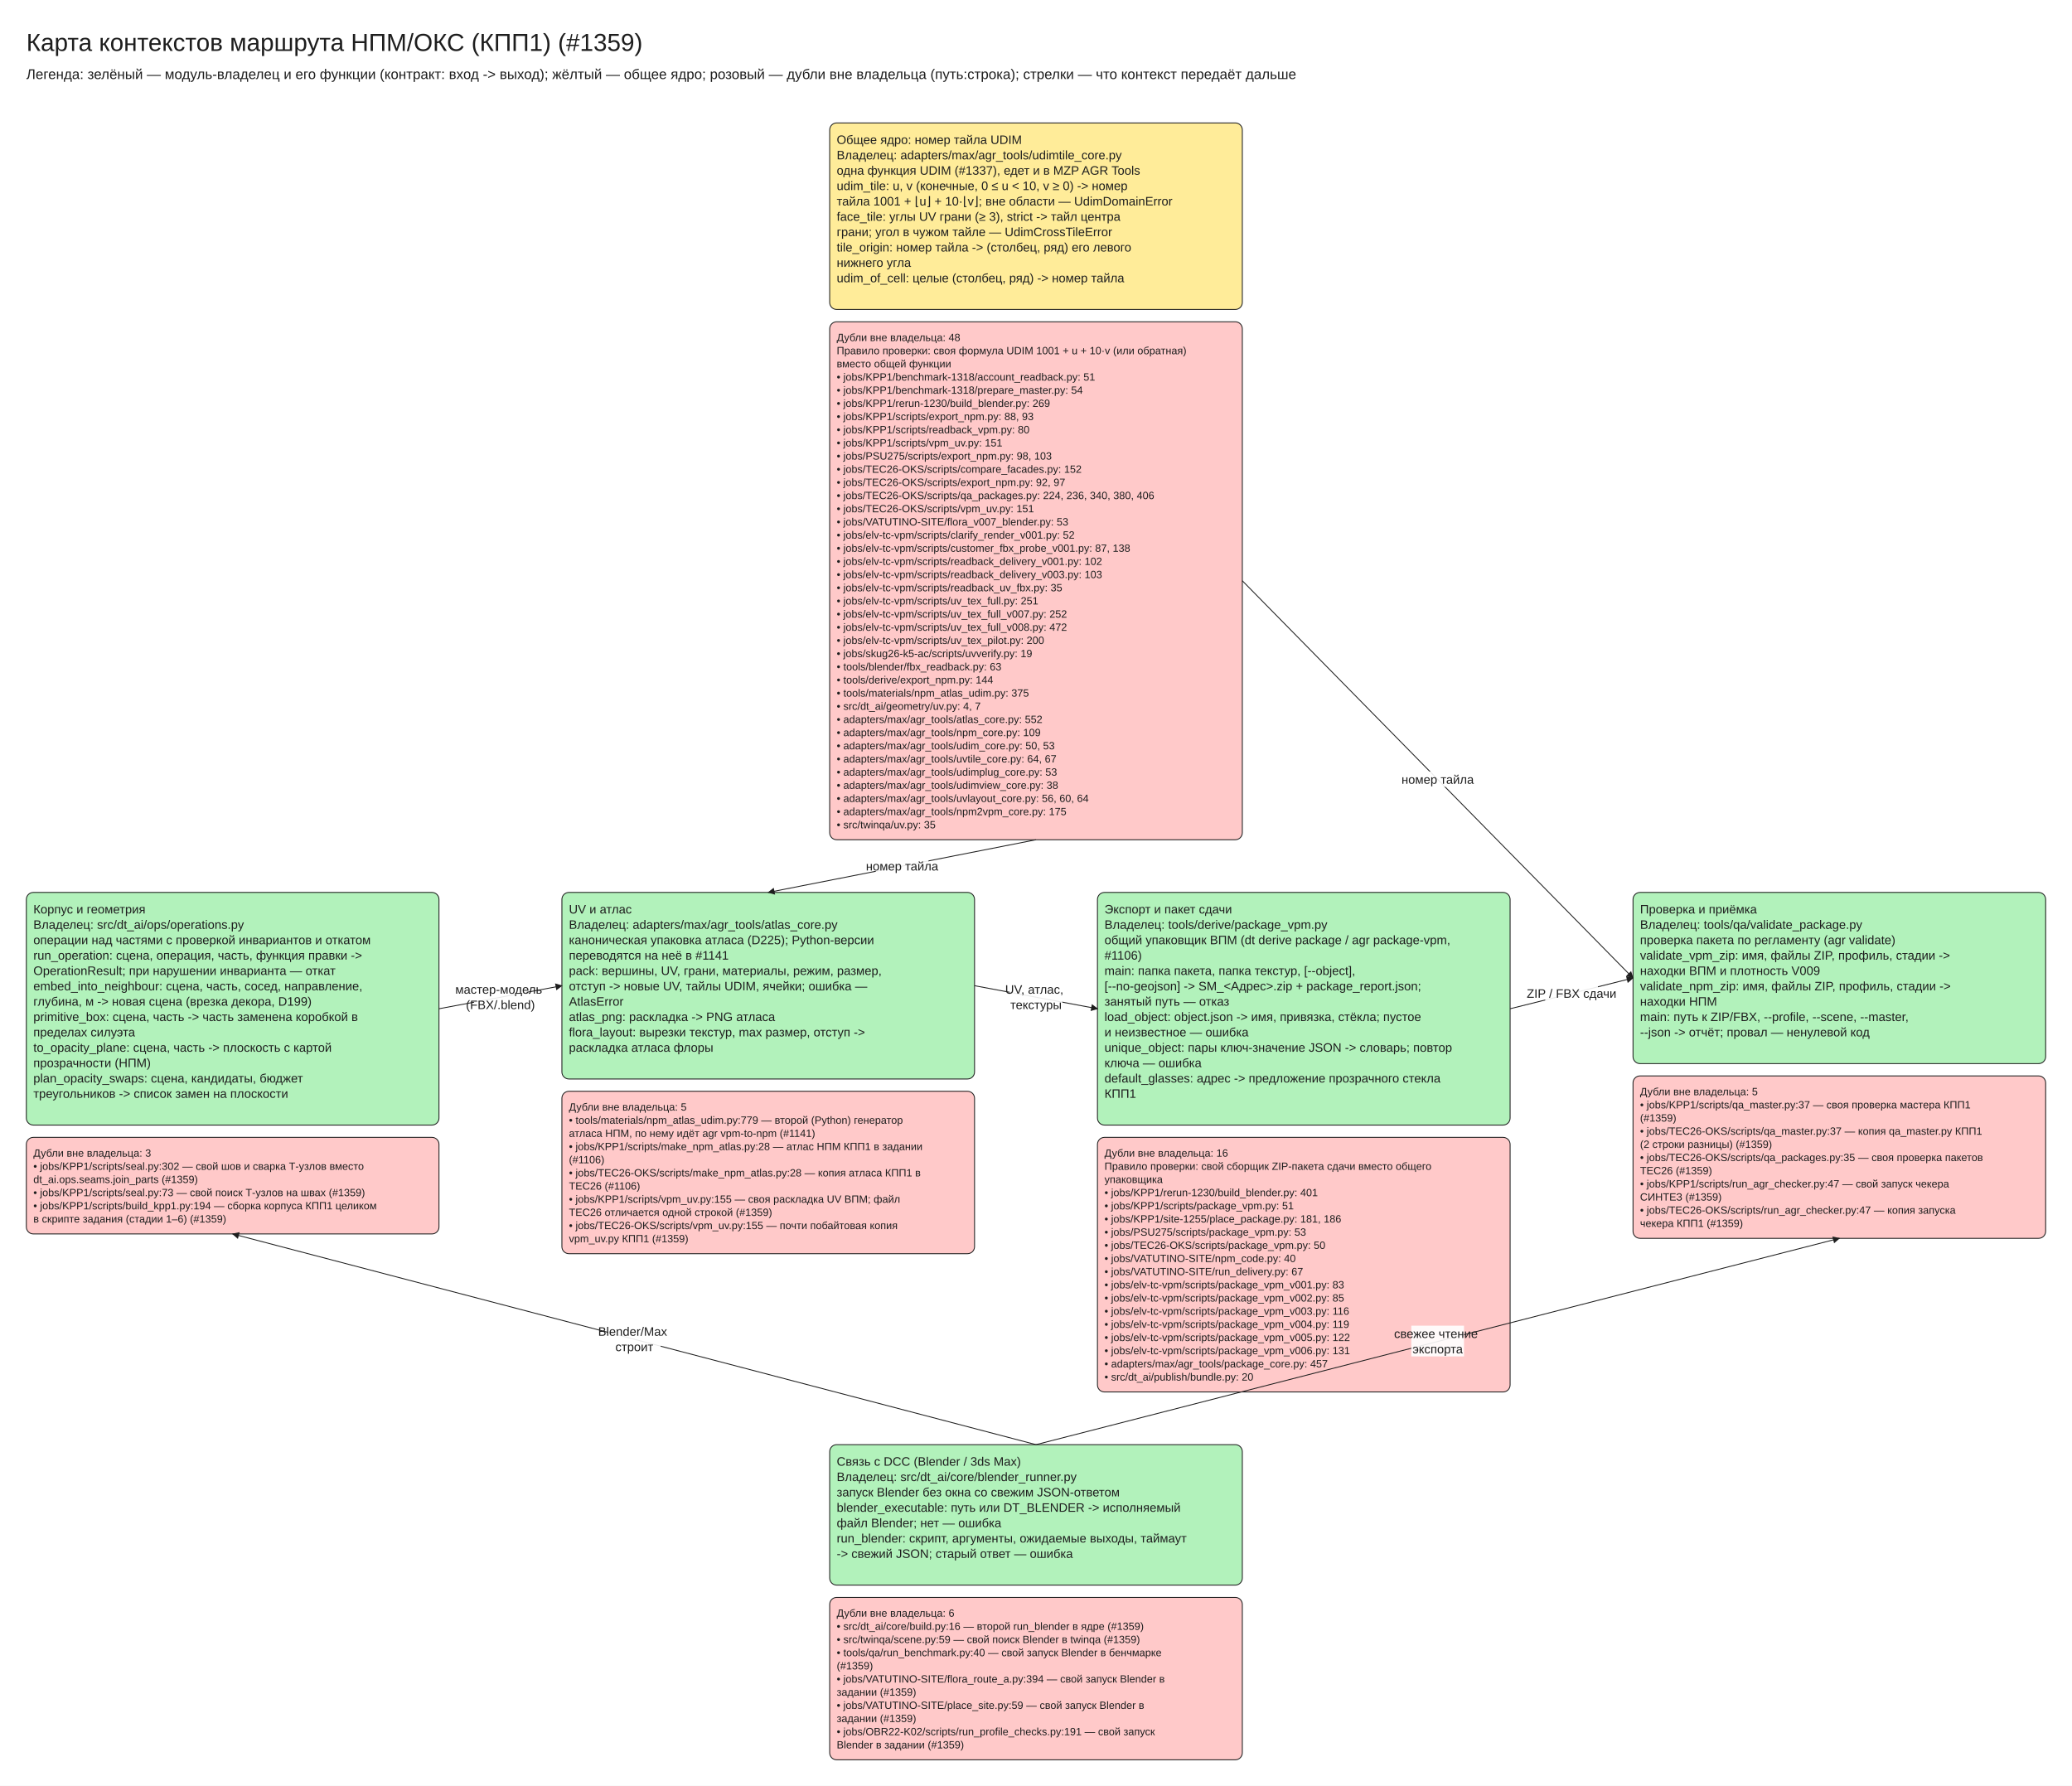
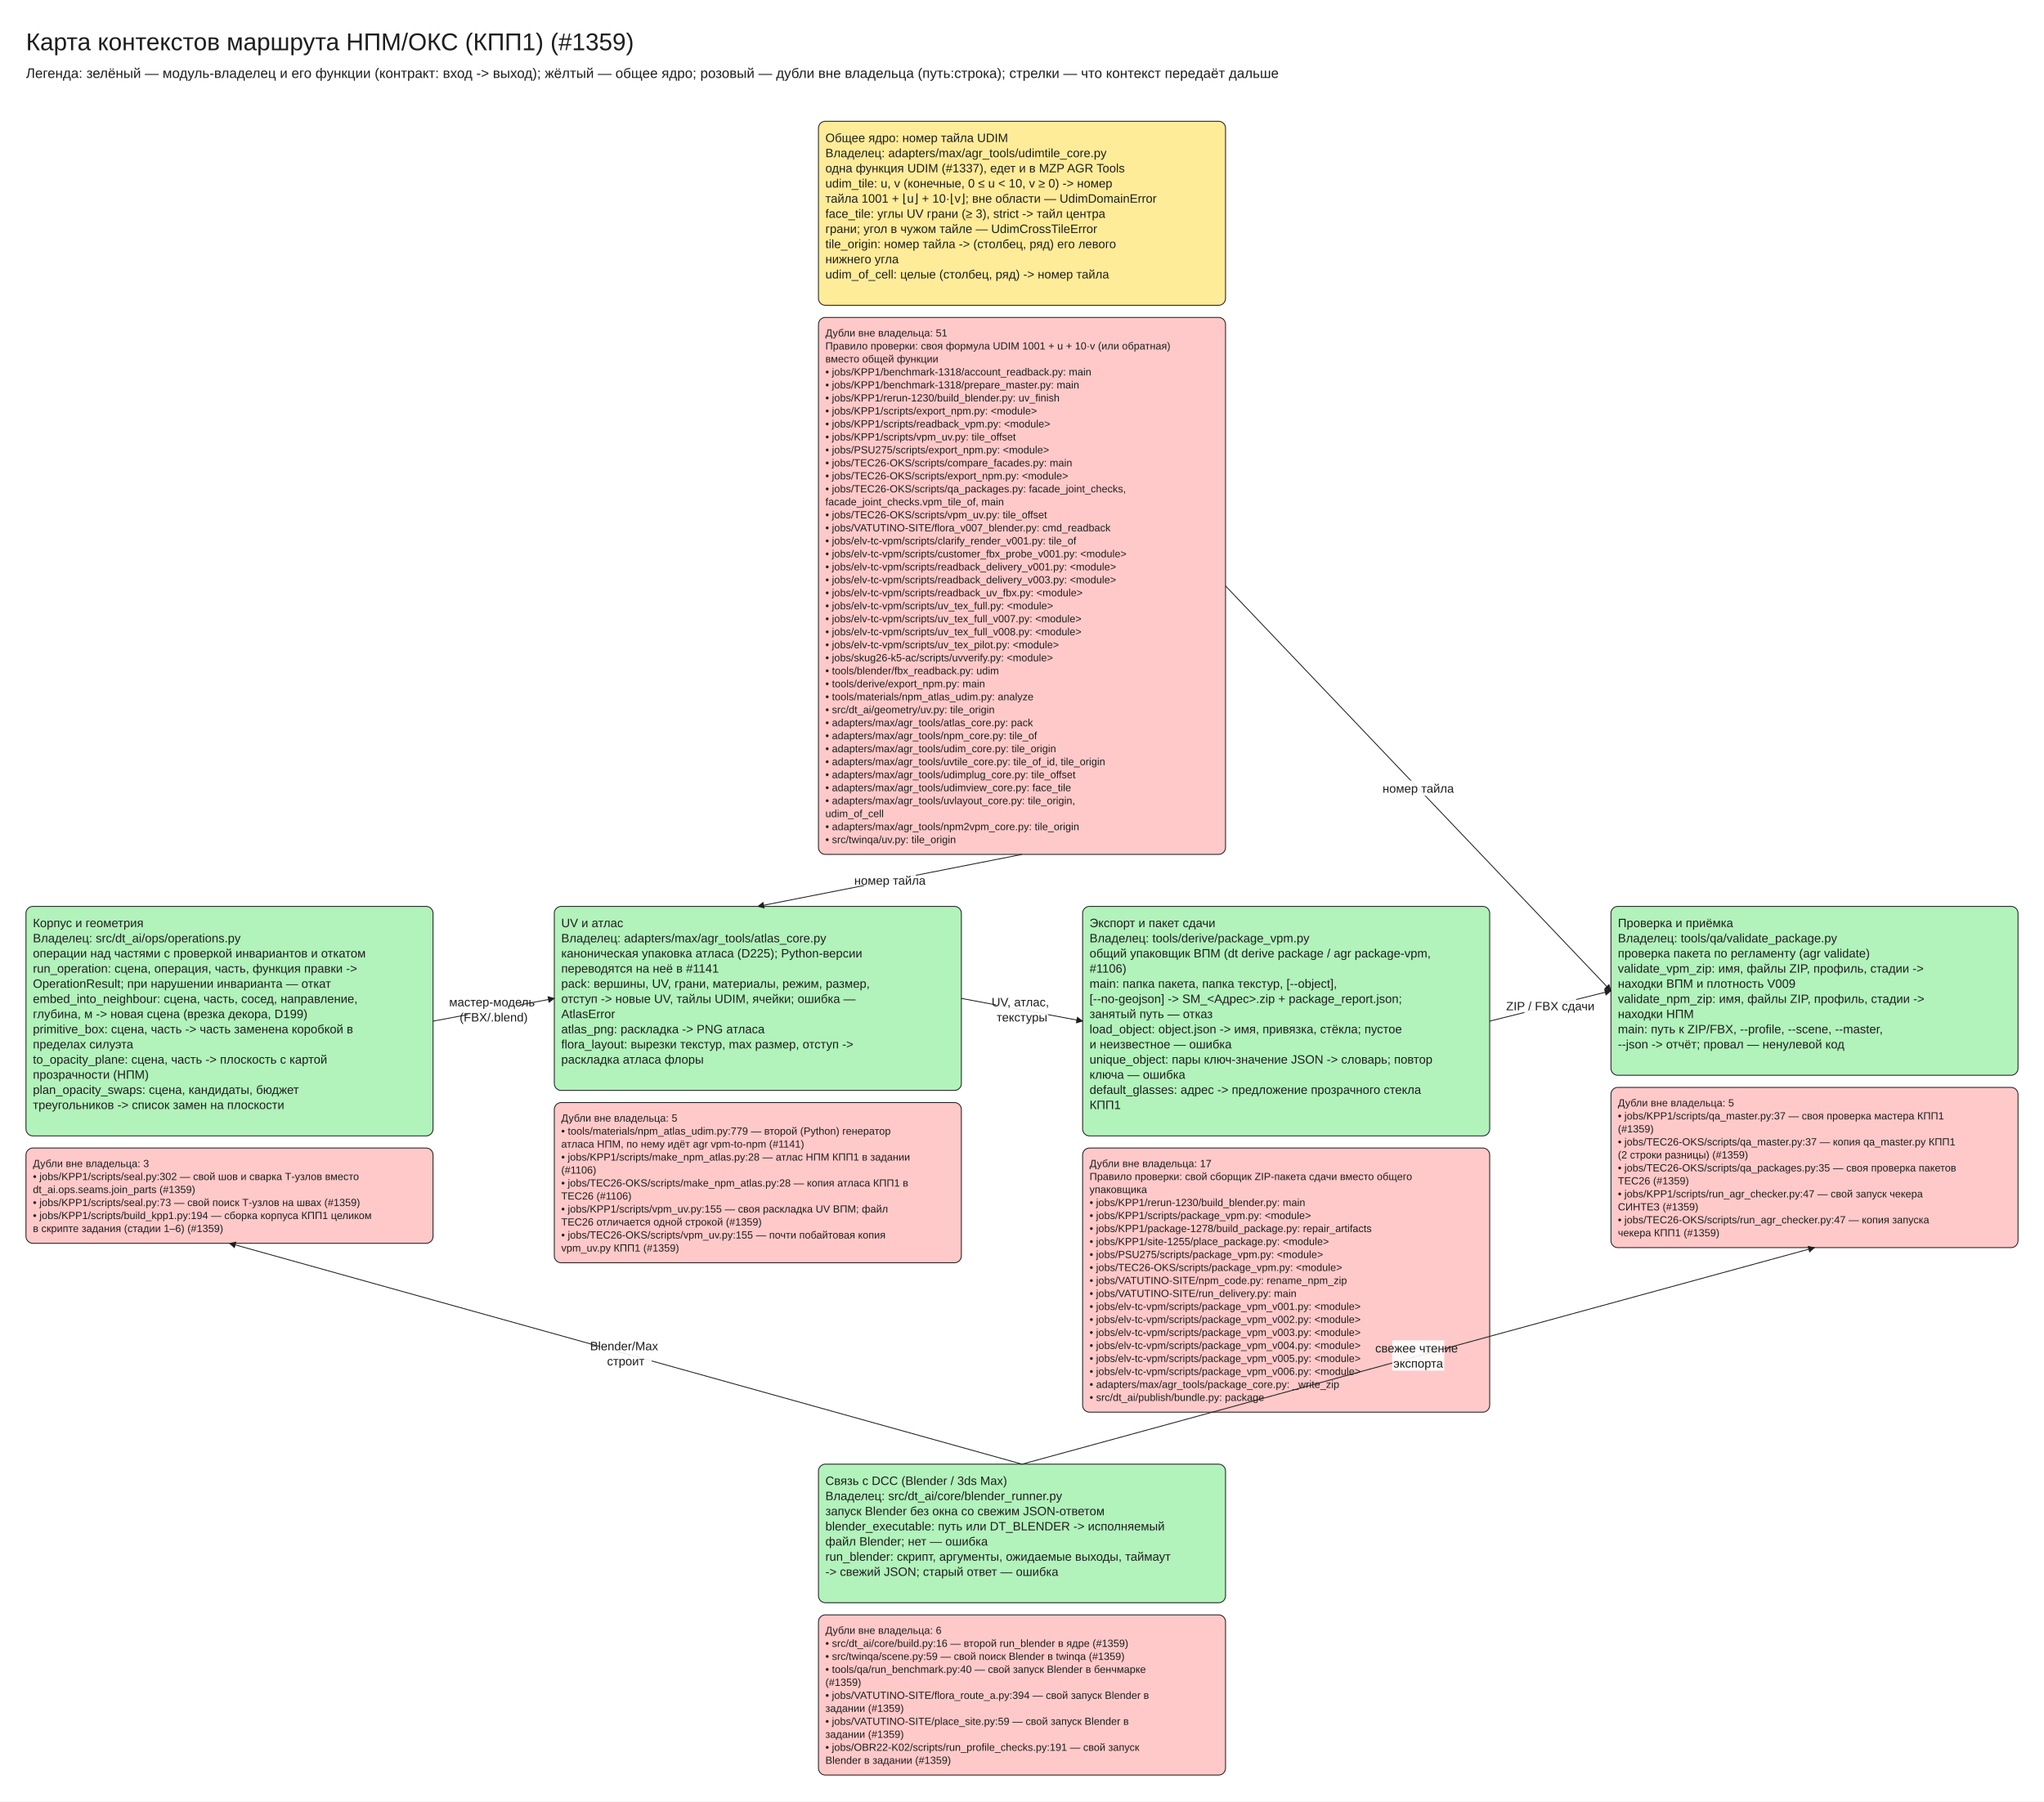
- <svg xmlns="http://www.w3.org/2000/svg" viewBox="10 -30 2360 2034" width="2360" height="2034" font-family="Segoe UI, Arial, sans-serif">
+ <svg xmlns="http://www.w3.org/2000/svg" viewBox="10 -30 2360 2080" width="2360" height="2080" font-family="Segoe UI, Arial, sans-serif">
  <defs>
    <marker id="arrow" viewBox="0 0 10 10" refX="9" refY="5" markerWidth="8" markerHeight="8" orient="auto-start-reverse">
      <path d="M0,0 L10,5 L0,10 z" fill="#1e1e1e" />
    </marker>
  </defs>
-   <rect x="10" y="-30" width="2360" height="2034" fill="#ffffff" />
+   <rect x="10" y="-30" width="2360" height="2080" fill="#ffffff" />
  <rect x="955.0" y="110" width="470" height="212.5" rx="8" fill="#ffec99" stroke="#1e1e1e" />
-   <rect x="955.0" y="336.5" width="470" height="590.0" rx="8" fill="#ffc9c9" stroke="#1e1e1e" />
-   <rect x="40" y="986.5" width="470" height="265.0" rx="8" fill="#b2f2bb" stroke="#1e1e1e" />
-   <rect x="40" y="1265.5" width="470" height="110.0" rx="8" fill="#ffc9c9" stroke="#1e1e1e" />
-   <rect x="650" y="986.5" width="470" height="212.5" rx="8" fill="#b2f2bb" stroke="#1e1e1e" />
-   <rect x="650" y="1213.0" width="470" height="185.0" rx="8" fill="#ffc9c9" stroke="#1e1e1e" />
-   <rect x="1260" y="986.5" width="470" height="265.0" rx="8" fill="#b2f2bb" stroke="#1e1e1e" />
-   <rect x="1260" y="1265.5" width="470" height="290.0" rx="8" fill="#ffc9c9" stroke="#1e1e1e" />
-   <rect x="1870" y="986.5" width="470" height="195.0" rx="8" fill="#b2f2bb" stroke="#1e1e1e" />
-   <rect x="1870" y="1195.5" width="470" height="185.0" rx="8" fill="#ffc9c9" stroke="#1e1e1e" />
-   <rect x="955.0" y="1615.5" width="470" height="160.0" rx="8" fill="#b2f2bb" stroke="#1e1e1e" />
-   <rect x="955.0" y="1789.5" width="470" height="185.0" rx="8" fill="#ffc9c9" stroke="#1e1e1e" />
-   <line x1="510" y1="1119.0" x2="650" y2="1092.75" stroke="#1e1e1e" marker-end="url(#arrow)" />
-   <line x1="1120" y1="1092.75" x2="1260" y2="1119.0" stroke="#1e1e1e" marker-end="url(#arrow)" />
-   <line x1="1730" y1="1119.0" x2="1870" y2="1084.0" stroke="#1e1e1e" marker-end="url(#arrow)" />
-   <line x1="1190.0" y1="1615.5" x2="275.0" y2="1375.5" stroke="#1e1e1e" marker-end="url(#arrow)" />
-   <line x1="1190.0" y1="1615.5" x2="2105.0" y2="1380.5" stroke="#1e1e1e" marker-end="url(#arrow)" />
-   <line x1="1190.0" y1="926.5" x2="885.0" y2="986.5" stroke="#1e1e1e" marker-end="url(#arrow)" />
-   <line x1="1425.0" y1="631.5" x2="1870.0" y2="1084.0" stroke="#1e1e1e" marker-end="url(#arrow)" />
+   <rect x="955.0" y="336.5" width="470" height="620.0" rx="8" fill="#ffc9c9" stroke="#1e1e1e" />
+   <rect x="40" y="1016.5" width="470" height="265.0" rx="8" fill="#b2f2bb" stroke="#1e1e1e" />
+   <rect x="40" y="1295.5" width="470" height="110.0" rx="8" fill="#ffc9c9" stroke="#1e1e1e" />
+   <rect x="650" y="1016.5" width="470" height="212.5" rx="8" fill="#b2f2bb" stroke="#1e1e1e" />
+   <rect x="650" y="1243.0" width="470" height="185.0" rx="8" fill="#ffc9c9" stroke="#1e1e1e" />
+   <rect x="1260" y="1016.5" width="470" height="265.0" rx="8" fill="#b2f2bb" stroke="#1e1e1e" />
+   <rect x="1260" y="1295.5" width="470" height="305.0" rx="8" fill="#ffc9c9" stroke="#1e1e1e" />
+   <rect x="1870" y="1016.5" width="470" height="195.0" rx="8" fill="#b2f2bb" stroke="#1e1e1e" />
+   <rect x="1870" y="1225.5" width="470" height="185.0" rx="8" fill="#ffc9c9" stroke="#1e1e1e" />
+   <rect x="955.0" y="1660.5" width="470" height="160.0" rx="8" fill="#b2f2bb" stroke="#1e1e1e" />
+   <rect x="955.0" y="1834.5" width="470" height="185.0" rx="8" fill="#ffc9c9" stroke="#1e1e1e" />
+   <line x1="510" y1="1149.0" x2="650" y2="1122.75" stroke="#1e1e1e" marker-end="url(#arrow)" />
+   <line x1="1120" y1="1122.75" x2="1260" y2="1149.0" stroke="#1e1e1e" marker-end="url(#arrow)" />
+   <line x1="1730" y1="1149.0" x2="1870" y2="1114.0" stroke="#1e1e1e" marker-end="url(#arrow)" />
+   <line x1="1190.0" y1="1660.5" x2="275.0" y2="1405.5" stroke="#1e1e1e" marker-end="url(#arrow)" />
+   <line x1="1190.0" y1="1660.5" x2="2105.0" y2="1410.5" stroke="#1e1e1e" marker-end="url(#arrow)" />
+   <line x1="1190.0" y1="956.5" x2="885.0" y2="1016.5" stroke="#1e1e1e" marker-end="url(#arrow)" />
+   <line x1="1425.0" y1="646.5" x2="1870.0" y2="1114.0" stroke="#1e1e1e" marker-end="url(#arrow)" />
  <text x="40" y="0" font-size="28" text-anchor="start" fill="#1e1e1e">
    <tspan x="40" dy="28">Карта контекстов маршрута НПМ/ОКС (КПП1) (#1359)</tspan>
  </text>
  <text x="40" y="44" font-size="16" text-anchor="start" fill="#1e1e1e">
    <tspan x="40" dy="16">Легенда: зелёный — модуль-владелец и его функции (контракт: вход -&gt; выход); жёлтый — общее ядро; розовый — дубли вне владельца (путь:строка); стрелки — что контекст передаёт дальше</tspan>
  </text>
  <text x="963.0" y="120.0" font-size="14" text-anchor="start" fill="#1e1e1e">
    <tspan x="963.0" dy="14">Общее ядро: номер тайла UDIM</tspan>
    <tspan x="963.0" dy="17.5">Владелец: adapters/max/agr_tools/udimtile_core.py</tspan>
    <tspan x="963.0" dy="17.5">одна функция UDIM (#1337), едет и в MZP AGR Tools</tspan>
    <tspan x="963.0" dy="17.5" />
    <tspan x="963.0" dy="17.5">udim_tile: u, v (конечные, 0 ≤ u &lt; 10, v ≥ 0) -&gt; номер</tspan>
    <tspan x="963.0" dy="17.5">тайла 1001 + ⌊u⌋ + 10·⌊v⌋; вне области — UdimDomainError</tspan>
    <tspan x="963.0" dy="17.5">face_tile: углы UV грани (≥ 3), strict -&gt; тайл центра</tspan>
    <tspan x="963.0" dy="17.5">грани; угол в чужом тайле — UdimCrossTileError</tspan>
    <tspan x="963.0" dy="17.5">tile_origin: номер тайла -&gt; (столбец, ряд) его левого</tspan>
    <tspan x="963.0" dy="17.5">нижнего угла</tspan>
    <tspan x="963.0" dy="17.5">udim_of_cell: целые (столбец, ряд) -&gt; номер тайла</tspan>
  </text>
  <text x="963.0" y="346.5" font-size="12" text-anchor="start" fill="#1e1e1e">
-     <tspan x="963.0" dy="12">Дубли вне владельца: 48</tspan>
+     <tspan x="963.0" dy="12">Дубли вне владельца: 51</tspan>
    <tspan x="963.0" dy="15.0">Правило проверки: своя формула UDIM 1001 + u + 10·v (или обратная)</tspan>
    <tspan x="963.0" dy="15.0">вместо общей функции</tspan>
-     <tspan x="963.0" dy="15.0">• jobs/KPP1/benchmark-1318/account_readback.py: 51</tspan>
-     <tspan x="963.0" dy="15.0">• jobs/KPP1/benchmark-1318/prepare_master.py: 54</tspan>
-     <tspan x="963.0" dy="15.0">• jobs/KPP1/rerun-1230/build_blender.py: 269</tspan>
-     <tspan x="963.0" dy="15.0">• jobs/KPP1/scripts/export_npm.py: 88, 93</tspan>
-     <tspan x="963.0" dy="15.0">• jobs/KPP1/scripts/readback_vpm.py: 80</tspan>
-     <tspan x="963.0" dy="15.0">• jobs/KPP1/scripts/vpm_uv.py: 151</tspan>
-     <tspan x="963.0" dy="15.0">• jobs/PSU275/scripts/export_npm.py: 98, 103</tspan>
-     <tspan x="963.0" dy="15.0">• jobs/TEC26-OKS/scripts/compare_facades.py: 152</tspan>
-     <tspan x="963.0" dy="15.0">• jobs/TEC26-OKS/scripts/export_npm.py: 92, 97</tspan>
-     <tspan x="963.0" dy="15.0">• jobs/TEC26-OKS/scripts/qa_packages.py: 224, 236, 340, 380, 406</tspan>
-     <tspan x="963.0" dy="15.0">• jobs/TEC26-OKS/scripts/vpm_uv.py: 151</tspan>
-     <tspan x="963.0" dy="15.0">• jobs/VATUTINO-SITE/flora_v007_blender.py: 53</tspan>
-     <tspan x="963.0" dy="15.0">• jobs/elv-tc-vpm/scripts/clarify_render_v001.py: 52</tspan>
-     <tspan x="963.0" dy="15.0">• jobs/elv-tc-vpm/scripts/customer_fbx_probe_v001.py: 87, 138</tspan>
-     <tspan x="963.0" dy="15.0">• jobs/elv-tc-vpm/scripts/readback_delivery_v001.py: 102</tspan>
-     <tspan x="963.0" dy="15.0">• jobs/elv-tc-vpm/scripts/readback_delivery_v003.py: 103</tspan>
-     <tspan x="963.0" dy="15.0">• jobs/elv-tc-vpm/scripts/readback_uv_fbx.py: 35</tspan>
-     <tspan x="963.0" dy="15.0">• jobs/elv-tc-vpm/scripts/uv_tex_full.py: 251</tspan>
-     <tspan x="963.0" dy="15.0">• jobs/elv-tc-vpm/scripts/uv_tex_full_v007.py: 252</tspan>
-     <tspan x="963.0" dy="15.0">• jobs/elv-tc-vpm/scripts/uv_tex_full_v008.py: 472</tspan>
-     <tspan x="963.0" dy="15.0">• jobs/elv-tc-vpm/scripts/uv_tex_pilot.py: 200</tspan>
-     <tspan x="963.0" dy="15.0">• jobs/skug26-k5-ac/scripts/uvverify.py: 19</tspan>
-     <tspan x="963.0" dy="15.0">• tools/blender/fbx_readback.py: 63</tspan>
-     <tspan x="963.0" dy="15.0">• tools/derive/export_npm.py: 144</tspan>
-     <tspan x="963.0" dy="15.0">• tools/materials/npm_atlas_udim.py: 375</tspan>
-     <tspan x="963.0" dy="15.0">• src/dt_ai/geometry/uv.py: 4, 7</tspan>
-     <tspan x="963.0" dy="15.0">• adapters/max/agr_tools/atlas_core.py: 552</tspan>
-     <tspan x="963.0" dy="15.0">• adapters/max/agr_tools/npm_core.py: 109</tspan>
-     <tspan x="963.0" dy="15.0">• adapters/max/agr_tools/udim_core.py: 50, 53</tspan>
-     <tspan x="963.0" dy="15.0">• adapters/max/agr_tools/uvtile_core.py: 64, 67</tspan>
-     <tspan x="963.0" dy="15.0">• adapters/max/agr_tools/udimplug_core.py: 53</tspan>
-     <tspan x="963.0" dy="15.0">• adapters/max/agr_tools/udimview_core.py: 38</tspan>
-     <tspan x="963.0" dy="15.0">• adapters/max/agr_tools/uvlayout_core.py: 56, 60, 64</tspan>
-     <tspan x="963.0" dy="15.0">• adapters/max/agr_tools/npm2vpm_core.py: 175</tspan>
-     <tspan x="963.0" dy="15.0">• src/twinqa/uv.py: 35</tspan>
-   </text>
-   <text x="48" y="996.5" font-size="14" text-anchor="start" fill="#1e1e1e">
+     <tspan x="963.0" dy="15.0">• jobs/KPP1/benchmark-1318/account_readback.py: main</tspan>
+     <tspan x="963.0" dy="15.0">• jobs/KPP1/benchmark-1318/prepare_master.py: main</tspan>
+     <tspan x="963.0" dy="15.0">• jobs/KPP1/rerun-1230/build_blender.py: uv_finish</tspan>
+     <tspan x="963.0" dy="15.0">• jobs/KPP1/scripts/export_npm.py: &lt;module&gt;</tspan>
+     <tspan x="963.0" dy="15.0">• jobs/KPP1/scripts/readback_vpm.py: &lt;module&gt;</tspan>
+     <tspan x="963.0" dy="15.0">• jobs/KPP1/scripts/vpm_uv.py: tile_offset</tspan>
+     <tspan x="963.0" dy="15.0">• jobs/PSU275/scripts/export_npm.py: &lt;module&gt;</tspan>
+     <tspan x="963.0" dy="15.0">• jobs/TEC26-OKS/scripts/compare_facades.py: main</tspan>
+     <tspan x="963.0" dy="15.0">• jobs/TEC26-OKS/scripts/export_npm.py: &lt;module&gt;</tspan>
+     <tspan x="963.0" dy="15.0">• jobs/TEC26-OKS/scripts/qa_packages.py: facade_joint_checks,</tspan>
+     <tspan x="963.0" dy="15.0">facade_joint_checks.vpm_tile_of, main</tspan>
+     <tspan x="963.0" dy="15.0">• jobs/TEC26-OKS/scripts/vpm_uv.py: tile_offset</tspan>
+     <tspan x="963.0" dy="15.0">• jobs/VATUTINO-SITE/flora_v007_blender.py: cmd_readback</tspan>
+     <tspan x="963.0" dy="15.0">• jobs/elv-tc-vpm/scripts/clarify_render_v001.py: tile_of</tspan>
+     <tspan x="963.0" dy="15.0">• jobs/elv-tc-vpm/scripts/customer_fbx_probe_v001.py: &lt;module&gt;</tspan>
+     <tspan x="963.0" dy="15.0">• jobs/elv-tc-vpm/scripts/readback_delivery_v001.py: &lt;module&gt;</tspan>
+     <tspan x="963.0" dy="15.0">• jobs/elv-tc-vpm/scripts/readback_delivery_v003.py: &lt;module&gt;</tspan>
+     <tspan x="963.0" dy="15.0">• jobs/elv-tc-vpm/scripts/readback_uv_fbx.py: &lt;module&gt;</tspan>
+     <tspan x="963.0" dy="15.0">• jobs/elv-tc-vpm/scripts/uv_tex_full.py: &lt;module&gt;</tspan>
+     <tspan x="963.0" dy="15.0">• jobs/elv-tc-vpm/scripts/uv_tex_full_v007.py: &lt;module&gt;</tspan>
+     <tspan x="963.0" dy="15.0">• jobs/elv-tc-vpm/scripts/uv_tex_full_v008.py: &lt;module&gt;</tspan>
+     <tspan x="963.0" dy="15.0">• jobs/elv-tc-vpm/scripts/uv_tex_pilot.py: &lt;module&gt;</tspan>
+     <tspan x="963.0" dy="15.0">• jobs/skug26-k5-ac/scripts/uvverify.py: &lt;module&gt;</tspan>
+     <tspan x="963.0" dy="15.0">• tools/blender/fbx_readback.py: udim</tspan>
+     <tspan x="963.0" dy="15.0">• tools/derive/export_npm.py: main</tspan>
+     <tspan x="963.0" dy="15.0">• tools/materials/npm_atlas_udim.py: analyze</tspan>
+     <tspan x="963.0" dy="15.0">• src/dt_ai/geometry/uv.py: tile_origin</tspan>
+     <tspan x="963.0" dy="15.0">• adapters/max/agr_tools/atlas_core.py: pack</tspan>
+     <tspan x="963.0" dy="15.0">• adapters/max/agr_tools/npm_core.py: tile_of</tspan>
+     <tspan x="963.0" dy="15.0">• adapters/max/agr_tools/udim_core.py: tile_origin</tspan>
+     <tspan x="963.0" dy="15.0">• adapters/max/agr_tools/uvtile_core.py: tile_of_id, tile_origin</tspan>
+     <tspan x="963.0" dy="15.0">• adapters/max/agr_tools/udimplug_core.py: tile_offset</tspan>
+     <tspan x="963.0" dy="15.0">• adapters/max/agr_tools/udimview_core.py: face_tile</tspan>
+     <tspan x="963.0" dy="15.0">• adapters/max/agr_tools/uvlayout_core.py: tile_origin,</tspan>
+     <tspan x="963.0" dy="15.0">udim_of_cell</tspan>
+     <tspan x="963.0" dy="15.0">• adapters/max/agr_tools/npm2vpm_core.py: tile_origin</tspan>
+     <tspan x="963.0" dy="15.0">• src/twinqa/uv.py: tile_origin</tspan>
+   </text>
+   <text x="48" y="1026.5" font-size="14" text-anchor="start" fill="#1e1e1e">
    <tspan x="48" dy="14">Корпус и геометрия</tspan>
    <tspan x="48" dy="17.5">Владелец: src/dt_ai/ops/operations.py</tspan>
    <tspan x="48" dy="17.5">операции над частями с проверкой инвариантов и откатом</tspan>
    <tspan x="48" dy="17.5" />
    <tspan x="48" dy="17.5">run_operation: сцена, операция, часть, функция правки -&gt;</tspan>
    <tspan x="48" dy="17.5">OperationResult; при нарушении инварианта — откат</tspan>
    <tspan x="48" dy="17.5">embed_into_neighbour: сцена, часть, сосед, направление,</tspan>
    <tspan x="48" dy="17.5">глубина, м -&gt; новая сцена (врезка декора, D199)</tspan>
    <tspan x="48" dy="17.5">primitive_box: сцена, часть -&gt; часть заменена коробкой в</tspan>
    <tspan x="48" dy="17.5">пределах силуэта</tspan>
    <tspan x="48" dy="17.5">to_opacity_plane: сцена, часть -&gt; плоскость с картой</tspan>
    <tspan x="48" dy="17.5">прозрачности (НПМ)</tspan>
    <tspan x="48" dy="17.5">plan_opacity_swaps: сцена, кандидаты, бюджет</tspan>
    <tspan x="48" dy="17.5">треугольников -&gt; список замен на плоскости</tspan>
  </text>
-   <text x="48" y="1275.5" font-size="12" text-anchor="start" fill="#1e1e1e">
+   <text x="48" y="1305.5" font-size="12" text-anchor="start" fill="#1e1e1e">
    <tspan x="48" dy="12">Дубли вне владельца: 3</tspan>
    <tspan x="48" dy="15.0">• jobs/KPP1/scripts/seal.py:302 — свой шов и сварка Т-узлов вместо</tspan>
    <tspan x="48" dy="15.0">dt_ai.ops.seams.join_parts (#1359)</tspan>
    <tspan x="48" dy="15.0">• jobs/KPP1/scripts/seal.py:73 — свой поиск Т-узлов на швах (#1359)</tspan>
    <tspan x="48" dy="15.0">• jobs/KPP1/scripts/build_kpp1.py:194 — сборка корпуса КПП1 целиком</tspan>
    <tspan x="48" dy="15.0">в скрипте задания (стадии 1–6) (#1359)</tspan>
  </text>
-   <text x="658" y="996.5" font-size="14" text-anchor="start" fill="#1e1e1e">
+   <text x="658" y="1026.5" font-size="14" text-anchor="start" fill="#1e1e1e">
    <tspan x="658" dy="14">UV и атлас</tspan>
    <tspan x="658" dy="17.5">Владелец: adapters/max/agr_tools/atlas_core.py</tspan>
    <tspan x="658" dy="17.5">каноническая упаковка атласа (D225); Python-версии</tspan>
    <tspan x="658" dy="17.5">переводятся на неё в #1141</tspan>
    <tspan x="658" dy="17.5" />
    <tspan x="658" dy="17.5">pack: вершины, UV, грани, материалы, режим, размер,</tspan>
    <tspan x="658" dy="17.5">отступ -&gt; новые UV, тайлы UDIM, ячейки; ошибка —</tspan>
    <tspan x="658" dy="17.5">AtlasError</tspan>
    <tspan x="658" dy="17.5">atlas_png: раскладка -&gt; PNG атласа</tspan>
    <tspan x="658" dy="17.5">flora_layout: вырезки текстур, max размер, отступ -&gt;</tspan>
    <tspan x="658" dy="17.5">раскладка атласа флоры</tspan>
  </text>
-   <text x="658" y="1223.0" font-size="12" text-anchor="start" fill="#1e1e1e">
+   <text x="658" y="1253.0" font-size="12" text-anchor="start" fill="#1e1e1e">
    <tspan x="658" dy="12">Дубли вне владельца: 5</tspan>
    <tspan x="658" dy="15.0">• tools/materials/npm_atlas_udim.py:779 — второй (Python) генератор</tspan>
    <tspan x="658" dy="15.0">атласа НПМ, по нему идёт agr vpm-to-npm (#1141)</tspan>
    <tspan x="658" dy="15.0">• jobs/KPP1/scripts/make_npm_atlas.py:28 — атлас НПМ КПП1 в задании</tspan>
    <tspan x="658" dy="15.0">(#1106)</tspan>
    <tspan x="658" dy="15.0">• jobs/TEC26-OKS/scripts/make_npm_atlas.py:28 — копия атласа КПП1 в</tspan>
    <tspan x="658" dy="15.0">TEC26 (#1106)</tspan>
    <tspan x="658" dy="15.0">• jobs/KPP1/scripts/vpm_uv.py:155 — своя раскладка UV ВПМ; файл</tspan>
    <tspan x="658" dy="15.0">TEC26 отличается одной строкой (#1359)</tspan>
    <tspan x="658" dy="15.0">• jobs/TEC26-OKS/scripts/vpm_uv.py:155 — почти побайтовая копия</tspan>
    <tspan x="658" dy="15.0">vpm_uv.py КПП1 (#1359)</tspan>
  </text>
-   <text x="1268" y="996.5" font-size="14" text-anchor="start" fill="#1e1e1e">
+   <text x="1268" y="1026.5" font-size="14" text-anchor="start" fill="#1e1e1e">
    <tspan x="1268" dy="14">Экспорт и пакет сдачи</tspan>
    <tspan x="1268" dy="17.5">Владелец: tools/derive/package_vpm.py</tspan>
    <tspan x="1268" dy="17.5">общий упаковщик ВПМ (dt derive package / agr package-vpm,</tspan>
    <tspan x="1268" dy="17.5">#1106)</tspan>
    <tspan x="1268" dy="17.5" />
    <tspan x="1268" dy="17.5">main: папка пакета, папка текстур, [--object],</tspan>
    <tspan x="1268" dy="17.5">[--no-geojson] -&gt; SM_&lt;Адрес&gt;.zip + package_report.json;</tspan>
    <tspan x="1268" dy="17.5">занятый путь — отказ</tspan>
    <tspan x="1268" dy="17.5">load_object: object.json -&gt; имя, привязка, стёкла; пустое</tspan>
    <tspan x="1268" dy="17.5">и неизвестное — ошибка</tspan>
    <tspan x="1268" dy="17.5">unique_object: пары ключ-значение JSON -&gt; словарь; повтор</tspan>
    <tspan x="1268" dy="17.5">ключа — ошибка</tspan>
    <tspan x="1268" dy="17.5">default_glasses: адрес -&gt; предложение прозрачного стекла</tspan>
    <tspan x="1268" dy="17.5">КПП1</tspan>
  </text>
-   <text x="1268" y="1275.5" font-size="12" text-anchor="start" fill="#1e1e1e">
-     <tspan x="1268" dy="12">Дубли вне владельца: 16</tspan>
+   <text x="1268" y="1305.5" font-size="12" text-anchor="start" fill="#1e1e1e">
+     <tspan x="1268" dy="12">Дубли вне владельца: 17</tspan>
    <tspan x="1268" dy="15.0">Правило проверки: свой сборщик ZIP-пакета сдачи вместо общего</tspan>
    <tspan x="1268" dy="15.0">упаковщика</tspan>
-     <tspan x="1268" dy="15.0">• jobs/KPP1/rerun-1230/build_blender.py: 401</tspan>
-     <tspan x="1268" dy="15.0">• jobs/KPP1/scripts/package_vpm.py: 51</tspan>
-     <tspan x="1268" dy="15.0">• jobs/KPP1/site-1255/place_package.py: 181, 186</tspan>
-     <tspan x="1268" dy="15.0">• jobs/PSU275/scripts/package_vpm.py: 53</tspan>
-     <tspan x="1268" dy="15.0">• jobs/TEC26-OKS/scripts/package_vpm.py: 50</tspan>
-     <tspan x="1268" dy="15.0">• jobs/VATUTINO-SITE/npm_code.py: 40</tspan>
-     <tspan x="1268" dy="15.0">• jobs/VATUTINO-SITE/run_delivery.py: 67</tspan>
-     <tspan x="1268" dy="15.0">• jobs/elv-tc-vpm/scripts/package_vpm_v001.py: 83</tspan>
-     <tspan x="1268" dy="15.0">• jobs/elv-tc-vpm/scripts/package_vpm_v002.py: 85</tspan>
-     <tspan x="1268" dy="15.0">• jobs/elv-tc-vpm/scripts/package_vpm_v003.py: 116</tspan>
-     <tspan x="1268" dy="15.0">• jobs/elv-tc-vpm/scripts/package_vpm_v004.py: 119</tspan>
-     <tspan x="1268" dy="15.0">• jobs/elv-tc-vpm/scripts/package_vpm_v005.py: 122</tspan>
-     <tspan x="1268" dy="15.0">• jobs/elv-tc-vpm/scripts/package_vpm_v006.py: 131</tspan>
-     <tspan x="1268" dy="15.0">• adapters/max/agr_tools/package_core.py: 457</tspan>
-     <tspan x="1268" dy="15.0">• src/dt_ai/publish/bundle.py: 20</tspan>
-   </text>
-   <text x="1878" y="996.5" font-size="14" text-anchor="start" fill="#1e1e1e">
+     <tspan x="1268" dy="15.0">• jobs/KPP1/rerun-1230/build_blender.py: main</tspan>
+     <tspan x="1268" dy="15.0">• jobs/KPP1/scripts/package_vpm.py: &lt;module&gt;</tspan>
+     <tspan x="1268" dy="15.0">• jobs/KPP1/package-1278/build_package.py: repair_artifacts</tspan>
+     <tspan x="1268" dy="15.0">• jobs/KPP1/site-1255/place_package.py: &lt;module&gt;</tspan>
+     <tspan x="1268" dy="15.0">• jobs/PSU275/scripts/package_vpm.py: &lt;module&gt;</tspan>
+     <tspan x="1268" dy="15.0">• jobs/TEC26-OKS/scripts/package_vpm.py: &lt;module&gt;</tspan>
+     <tspan x="1268" dy="15.0">• jobs/VATUTINO-SITE/npm_code.py: rename_npm_zip</tspan>
+     <tspan x="1268" dy="15.0">• jobs/VATUTINO-SITE/run_delivery.py: main</tspan>
+     <tspan x="1268" dy="15.0">• jobs/elv-tc-vpm/scripts/package_vpm_v001.py: &lt;module&gt;</tspan>
+     <tspan x="1268" dy="15.0">• jobs/elv-tc-vpm/scripts/package_vpm_v002.py: &lt;module&gt;</tspan>
+     <tspan x="1268" dy="15.0">• jobs/elv-tc-vpm/scripts/package_vpm_v003.py: &lt;module&gt;</tspan>
+     <tspan x="1268" dy="15.0">• jobs/elv-tc-vpm/scripts/package_vpm_v004.py: &lt;module&gt;</tspan>
+     <tspan x="1268" dy="15.0">• jobs/elv-tc-vpm/scripts/package_vpm_v005.py: &lt;module&gt;</tspan>
+     <tspan x="1268" dy="15.0">• jobs/elv-tc-vpm/scripts/package_vpm_v006.py: &lt;module&gt;</tspan>
+     <tspan x="1268" dy="15.0">• adapters/max/agr_tools/package_core.py: _write_zip</tspan>
+     <tspan x="1268" dy="15.0">• src/dt_ai/publish/bundle.py: package</tspan>
+   </text>
+   <text x="1878" y="1026.5" font-size="14" text-anchor="start" fill="#1e1e1e">
    <tspan x="1878" dy="14">Проверка и приёмка</tspan>
    <tspan x="1878" dy="17.5">Владелец: tools/qa/validate_package.py</tspan>
    <tspan x="1878" dy="17.5">проверка пакета по регламенту (agr validate)</tspan>
    <tspan x="1878" dy="17.5" />
    <tspan x="1878" dy="17.5">validate_vpm_zip: имя, файлы ZIP, профиль, стадии -&gt;</tspan>
    <tspan x="1878" dy="17.5">находки ВПМ и плотность V009</tspan>
    <tspan x="1878" dy="17.5">validate_npm_zip: имя, файлы ZIP, профиль, стадии -&gt;</tspan>
    <tspan x="1878" dy="17.5">находки НПМ</tspan>
    <tspan x="1878" dy="17.5">main: путь к ZIP/FBX, --profile, --scene, --master,</tspan>
    <tspan x="1878" dy="17.5">--json -&gt; отчёт; провал — ненулевой код</tspan>
  </text>
-   <text x="1878" y="1205.5" font-size="12" text-anchor="start" fill="#1e1e1e">
+   <text x="1878" y="1235.5" font-size="12" text-anchor="start" fill="#1e1e1e">
    <tspan x="1878" dy="12">Дубли вне владельца: 5</tspan>
    <tspan x="1878" dy="15.0">• jobs/KPP1/scripts/qa_master.py:37 — своя проверка мастера КПП1</tspan>
    <tspan x="1878" dy="15.0">(#1359)</tspan>
    <tspan x="1878" dy="15.0">• jobs/TEC26-OKS/scripts/qa_master.py:37 — копия qa_master.py КПП1</tspan>
    <tspan x="1878" dy="15.0">(2 строки разницы) (#1359)</tspan>
    <tspan x="1878" dy="15.0">• jobs/TEC26-OKS/scripts/qa_packages.py:35 — своя проверка пакетов</tspan>
    <tspan x="1878" dy="15.0">TEC26 (#1359)</tspan>
    <tspan x="1878" dy="15.0">• jobs/KPP1/scripts/run_agr_checker.py:47 — свой запуск чекера</tspan>
    <tspan x="1878" dy="15.0">СИНТЕЗ (#1359)</tspan>
    <tspan x="1878" dy="15.0">• jobs/TEC26-OKS/scripts/run_agr_checker.py:47 — копия запуска</tspan>
    <tspan x="1878" dy="15.0">чекера КПП1 (#1359)</tspan>
  </text>
-   <text x="963.0" y="1625.5" font-size="14" text-anchor="start" fill="#1e1e1e">
+   <text x="963.0" y="1670.5" font-size="14" text-anchor="start" fill="#1e1e1e">
    <tspan x="963.0" dy="14">Связь с DCC (Blender / 3ds Max)</tspan>
    <tspan x="963.0" dy="17.5">Владелец: src/dt_ai/core/blender_runner.py</tspan>
    <tspan x="963.0" dy="17.5">запуск Blender без окна со свежим JSON-ответом</tspan>
    <tspan x="963.0" dy="17.5" />
    <tspan x="963.0" dy="17.5">blender_executable: путь или DT_BLENDER -&gt; исполняемый</tspan>
    <tspan x="963.0" dy="17.5">файл Blender; нет — ошибка</tspan>
    <tspan x="963.0" dy="17.5">run_blender: скрипт, аргументы, ожидаемые выходы, таймаут</tspan>
    <tspan x="963.0" dy="17.5">-&gt; свежий JSON; старый ответ — ошибка</tspan>
  </text>
-   <text x="963.0" y="1799.5" font-size="12" text-anchor="start" fill="#1e1e1e">
+   <text x="963.0" y="1844.5" font-size="12" text-anchor="start" fill="#1e1e1e">
    <tspan x="963.0" dy="12">Дубли вне владельца: 6</tspan>
    <tspan x="963.0" dy="15.0">• src/dt_ai/core/build.py:16 — второй run_blender в ядре (#1359)</tspan>
    <tspan x="963.0" dy="15.0">• src/twinqa/scene.py:59 — свой поиск Blender в twinqa (#1359)</tspan>
    <tspan x="963.0" dy="15.0">• tools/qa/run_benchmark.py:40 — свой запуск Blender в бенчмарке</tspan>
    <tspan x="963.0" dy="15.0">(#1359)</tspan>
    <tspan x="963.0" dy="15.0">• jobs/VATUTINO-SITE/flora_route_a.py:394 — свой запуск Blender в</tspan>
    <tspan x="963.0" dy="15.0">задании (#1359)</tspan>
    <tspan x="963.0" dy="15.0">• jobs/VATUTINO-SITE/place_site.py:59 — свой запуск Blender в</tspan>
    <tspan x="963.0" dy="15.0">задании (#1359)</tspan>
    <tspan x="963.0" dy="15.0">• jobs/OBR22-K02/scripts/run_profile_checks.py:191 — свой запуск</tspan>
    <tspan x="963.0" dy="15.0">Blender в задании (#1359)</tspan>
  </text>
-   <rect x="550.0" y="1087.88" width="60" height="35.0" fill="#ffffff" opacity="0.9" />
-   <text x="580.0" y="1087.88" font-size="14" text-anchor="middle" fill="#1e1e1e">
+   <rect x="550.0" y="1117.88" width="60" height="35.0" fill="#ffffff" opacity="0.9" />
+   <text x="580.0" y="1117.88" font-size="14" text-anchor="middle" fill="#1e1e1e">
    <tspan x="580.0" dy="14">мастер-модель</tspan>
    <tspan x="580.0" dy="17.5">(FBX/.blend)</tspan>
  </text>
-   <rect x="1160.0" y="1087.88" width="60" height="35.0" fill="#ffffff" opacity="0.9" />
-   <text x="1190.0" y="1087.88" font-size="14" text-anchor="middle" fill="#1e1e1e">
+   <rect x="1160.0" y="1117.88" width="60" height="35.0" fill="#ffffff" opacity="0.9" />
+   <text x="1190.0" y="1117.88" font-size="14" text-anchor="middle" fill="#1e1e1e">
    <tspan x="1190.0" dy="14">UV, атлас,</tspan>
    <tspan x="1190.0" dy="17.5">текстуры</tspan>
  </text>
-   <rect x="1770.0" y="1092.5" width="60" height="17.5" fill="#ffffff" opacity="0.9" />
-   <text x="1800.0" y="1092.5" font-size="14" text-anchor="middle" fill="#1e1e1e">
+   <rect x="1770.0" y="1122.5" width="60" height="17.5" fill="#ffffff" opacity="0.9" />
+   <text x="1800.0" y="1122.5" font-size="14" text-anchor="middle" fill="#1e1e1e">
    <tspan x="1800.0" dy="14">ZIP / FBX сдачи</tspan>
  </text>
-   <rect x="702.5" y="1477.5" width="60" height="35.0" fill="#ffffff" opacity="0.9" />
-   <text x="732.5" y="1477.5" font-size="14" text-anchor="middle" fill="#1e1e1e">
+   <rect x="702.5" y="1515.0" width="60" height="35.0" fill="#ffffff" opacity="0.9" />
+   <text x="732.5" y="1515.0" font-size="14" text-anchor="middle" fill="#1e1e1e">
    <tspan x="732.5" dy="14">Blender/Max</tspan>
    <tspan x="732.5" dy="17.5">строит</tspan>
  </text>
-   <rect x="1617.5" y="1480.0" width="60" height="35.0" fill="#ffffff" opacity="0.9" />
-   <text x="1647.5" y="1480.0" font-size="14" text-anchor="middle" fill="#1e1e1e">
+   <rect x="1617.5" y="1517.5" width="60" height="35.0" fill="#ffffff" opacity="0.9" />
+   <text x="1647.5" y="1517.5" font-size="14" text-anchor="middle" fill="#1e1e1e">
    <tspan x="1647.5" dy="14">свежее чтение</tspan>
    <tspan x="1647.5" dy="17.5">экспорта</tspan>
  </text>
-   <rect x="1007.5" y="947.5" width="60" height="17.5" fill="#ffffff" opacity="0.9" />
-   <text x="1037.5" y="947.5" font-size="14" text-anchor="middle" fill="#1e1e1e">
+   <rect x="1007.5" y="977.5" width="60" height="17.5" fill="#ffffff" opacity="0.9" />
+   <text x="1037.5" y="977.5" font-size="14" text-anchor="middle" fill="#1e1e1e">
    <tspan x="1037.5" dy="14">номер тайла</tspan>
  </text>
-   <rect x="1617.5" y="848.75" width="60" height="17.5" fill="#ffffff" opacity="0.9" />
-   <text x="1647.5" y="848.75" font-size="14" text-anchor="middle" fill="#1e1e1e">
+   <rect x="1617.5" y="871.25" width="60" height="17.5" fill="#ffffff" opacity="0.9" />
+   <text x="1647.5" y="871.25" font-size="14" text-anchor="middle" fill="#1e1e1e">
    <tspan x="1647.5" dy="14">номер тайла</tspan>
  </text>
</svg>
